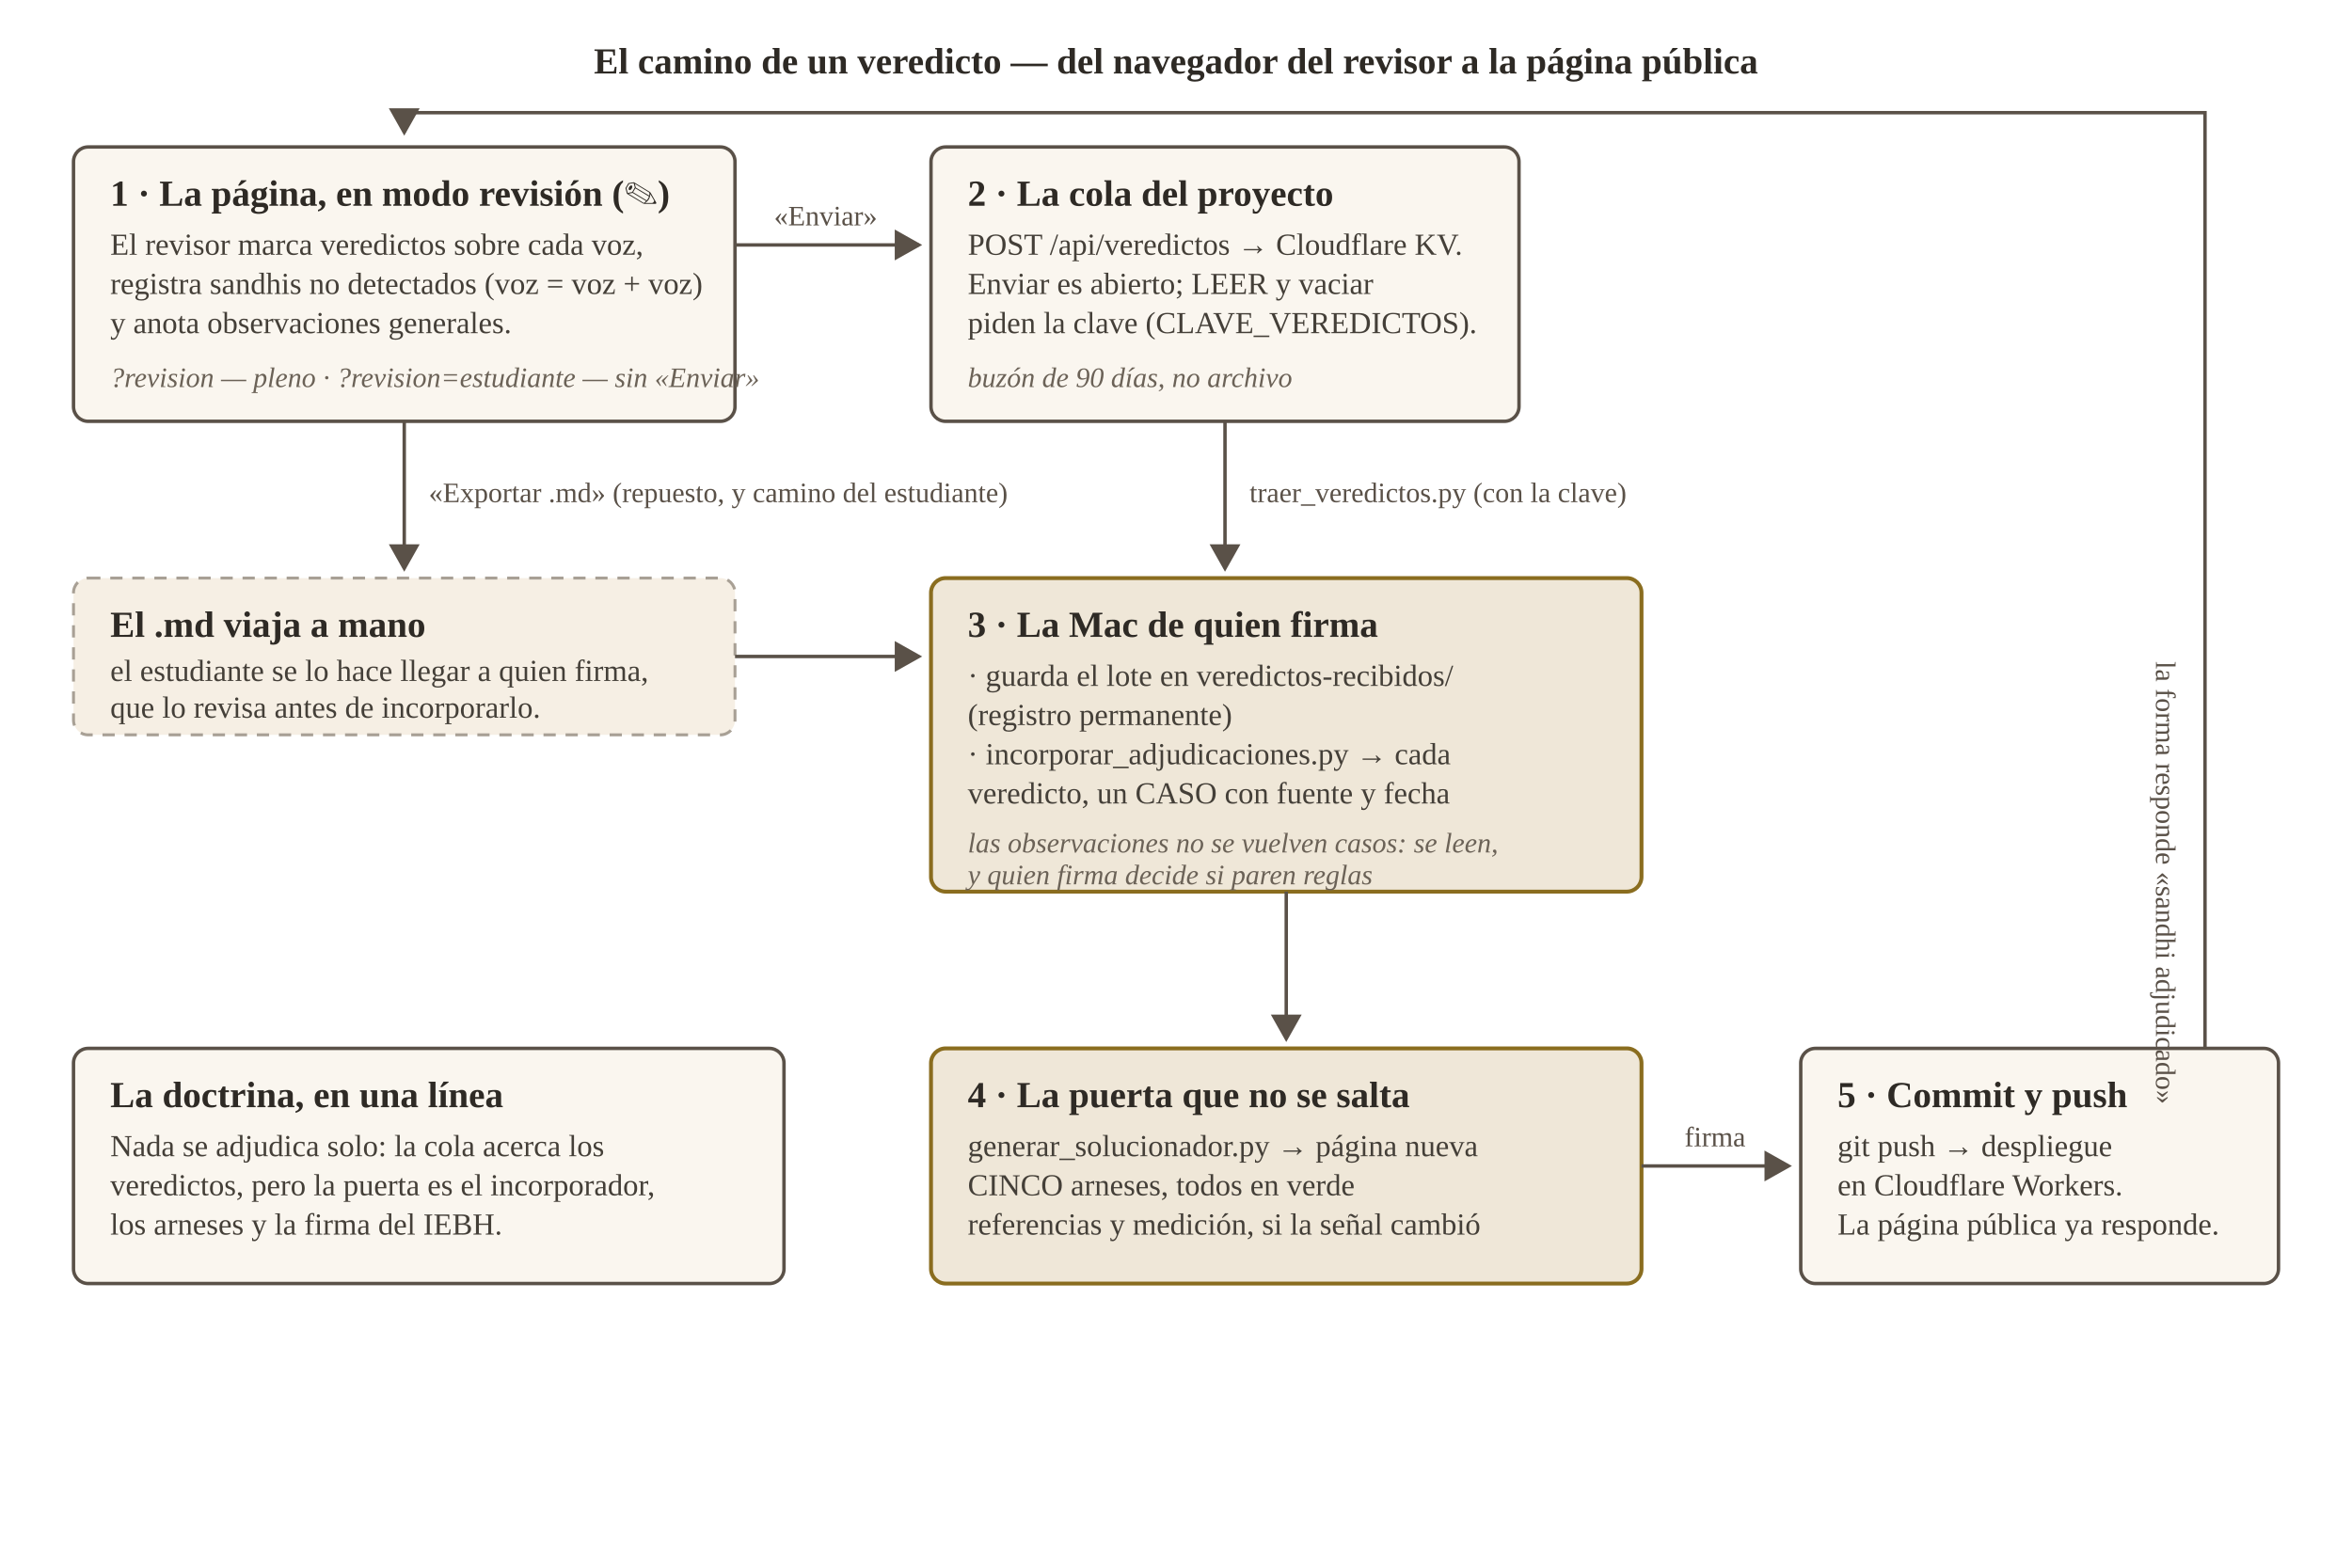
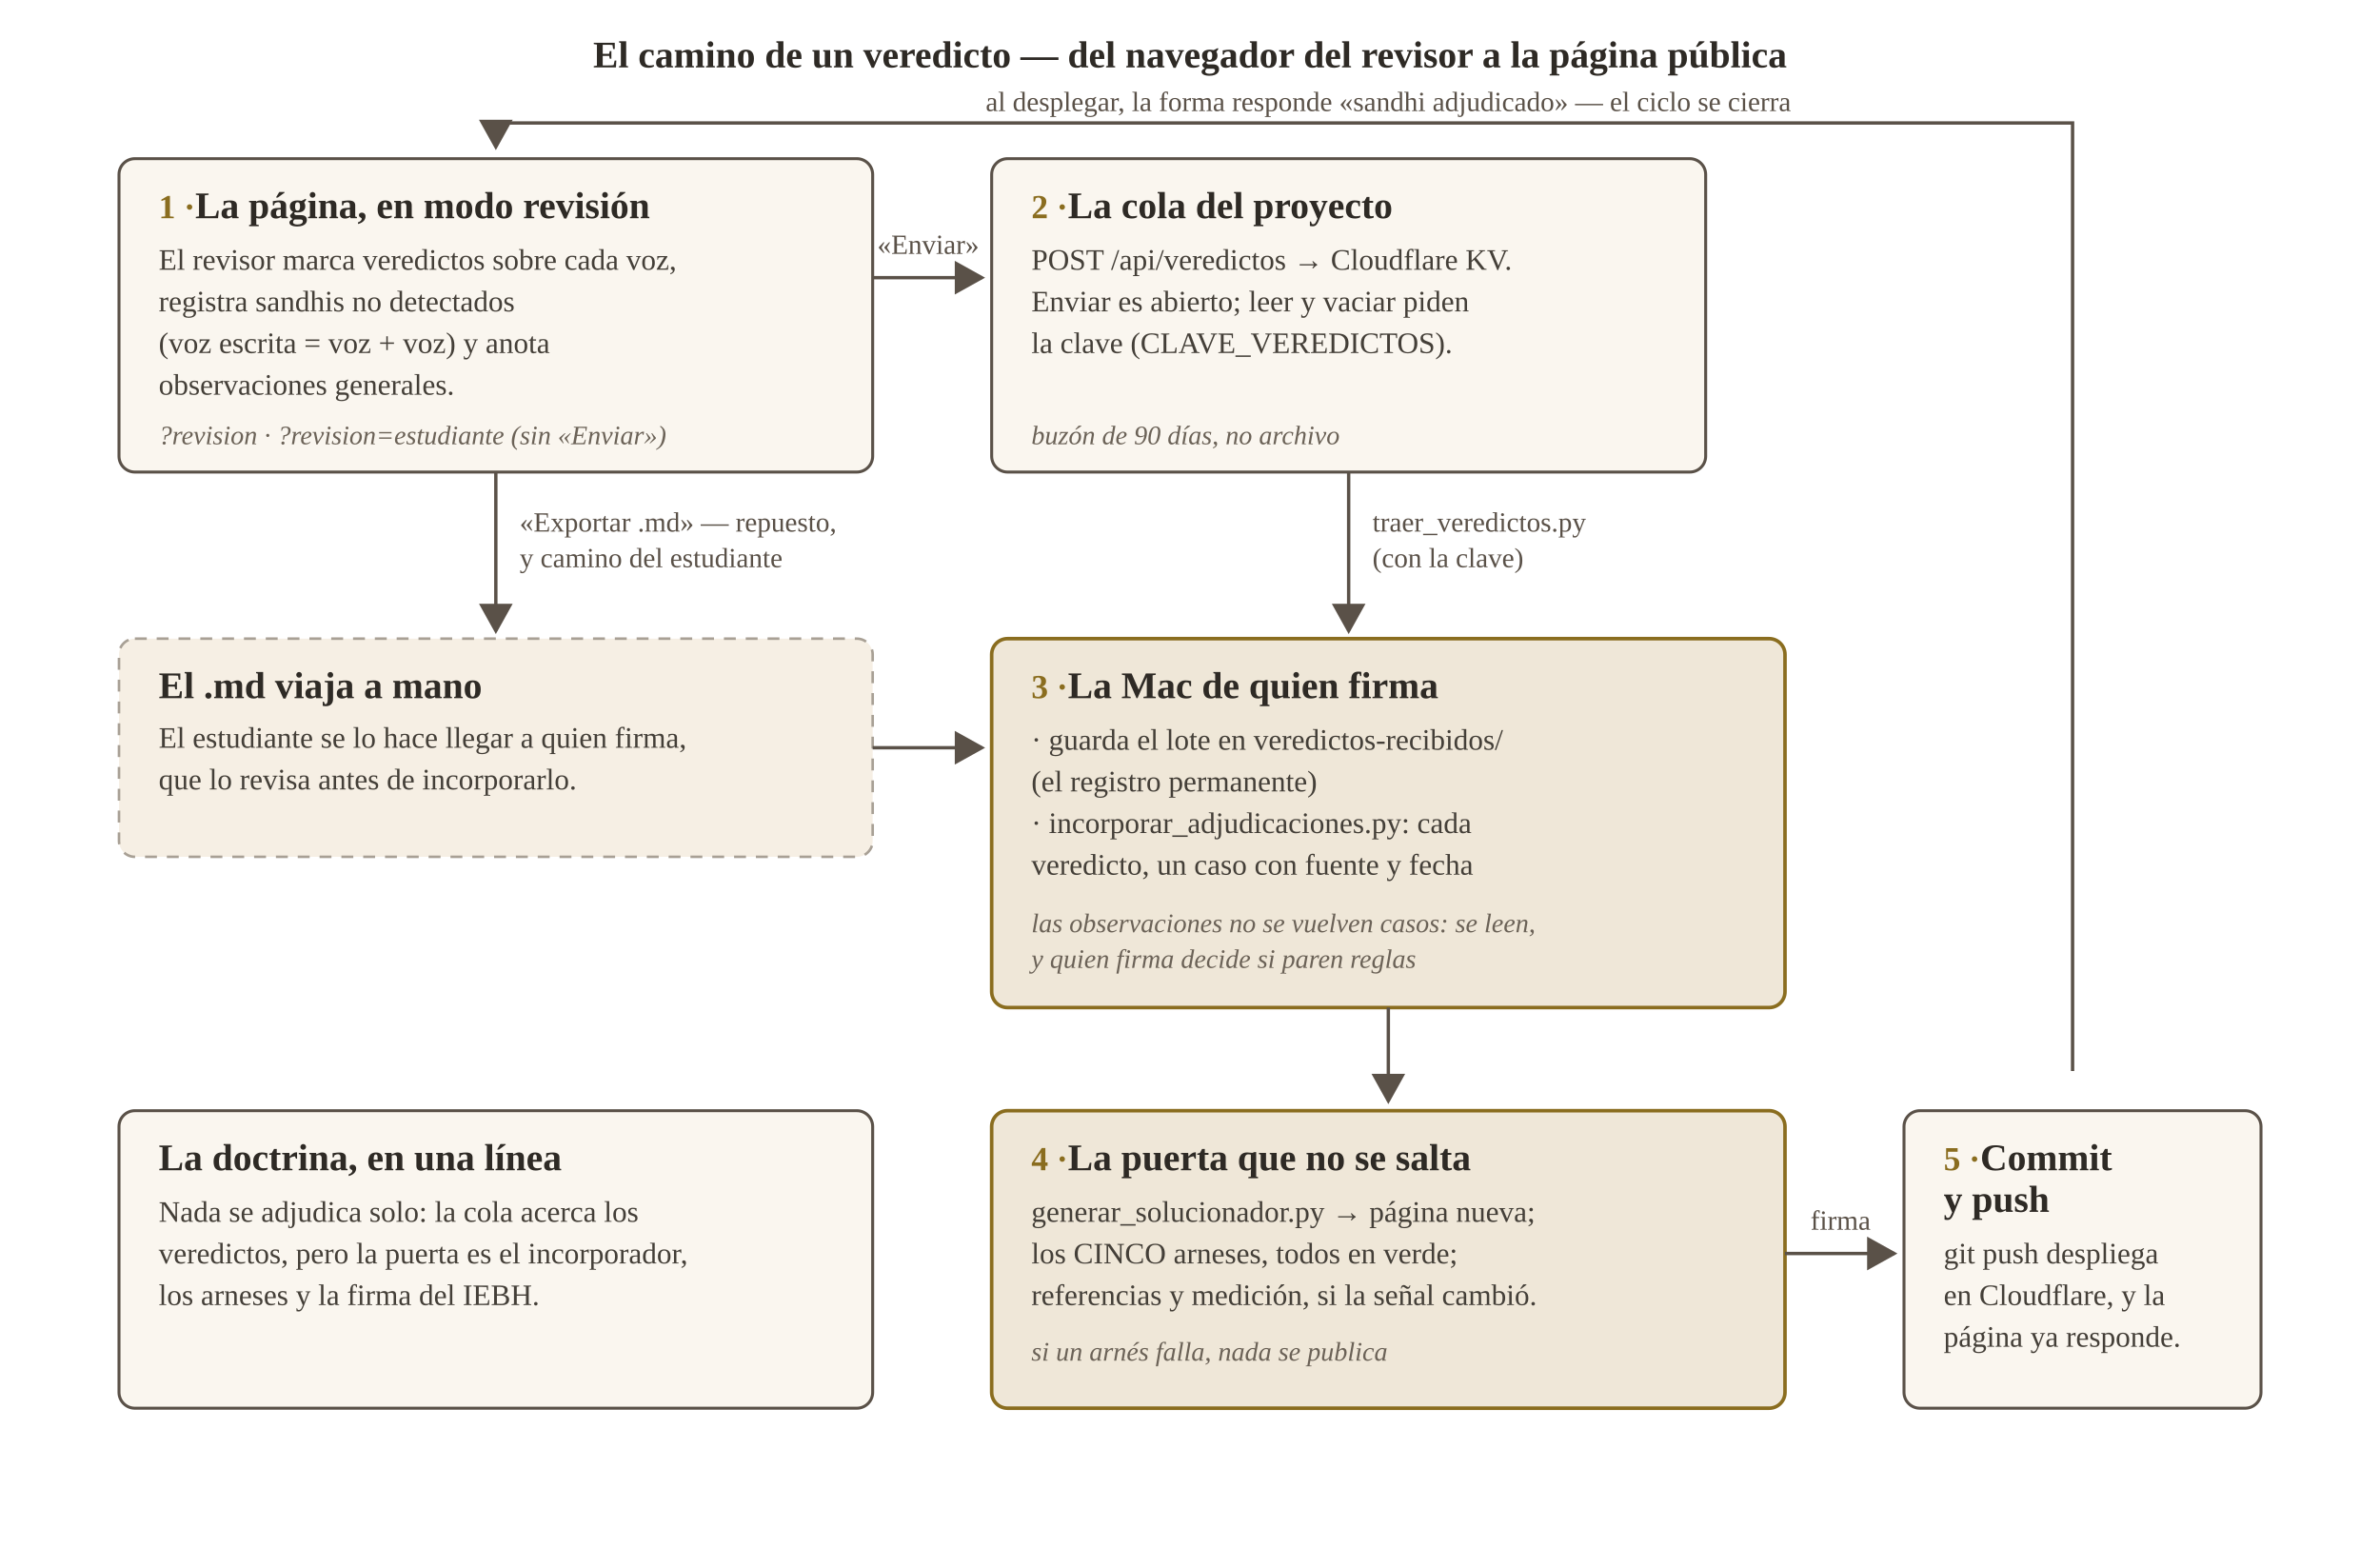
- <svg xmlns="http://www.w3.org/2000/svg" viewBox="0 0 960 640" font-family="Georgia, 'Times New Roman', serif">
+ <svg xmlns="http://www.w3.org/2000/svg" viewBox="0 0 1200 780" font-family="Georgia, 'Times New Roman', serif">
  <defs>
-     <marker id="p" markerWidth="9" markerHeight="9" refX="7" refY="4.5" orient="auto">
-       <path d="M0,0 L8,4.5 L0,9 z" fill="#5a5148" />
+     <marker id="p" markerWidth="10" markerHeight="10" refX="8" refY="5" orient="auto">
+       <path d="M0,0 L9,5 L0,10 z" fill="#5a5148" />
    </marker>
  </defs>
  <style>
-     .caja  { fill:#faf6ef; stroke:#5a5148; stroke-width:1.4; }
-     .hito  { fill:#efe7d8; stroke:#8a6d1f; stroke-width:1.6; }
-     .malo  { fill:#f6efe4; stroke:#a8a095; stroke-width:1.2; stroke-dasharray:5 4; }
-     .tit   { font-size:15px; font-weight:bold; fill:#2e2a25; }
-     .txt   { font-size:12.5px; fill:#443f38; }
-     .nota  { font-size:11.5px; font-style:italic; fill:#6b6257; }
-     .fle   { stroke:#5a5148; stroke-width:1.4; fill:none; marker-end:url(#p); }
-     .etq   { font-size:11.5px; fill:#5a5148; }
+     .caja  { fill:#faf6ef; stroke:#5a5148; stroke-width:1.5; }
+     .hito  { fill:#efe7d8; stroke:#8a6d1f; stroke-width:1.8; }
+     .malo  { fill:#f6efe4; stroke:#a8a095; stroke-width:1.3; stroke-dasharray:6 5; }
+     .tit   { font-size:19px; font-weight:bold; fill:#2e2a25; }
+     .txt   { font-size:15px; fill:#443f38; }
+     .nota  { font-size:13.5px; font-style:italic; fill:#6b6257; }
+     .fle   { stroke:#5a5148; stroke-width:1.7; fill:none; marker-end:url(#p); }
+     .etq   { font-size:14px; fill:#5a5148; }
+     .num   { font-size:17px; font-weight:bold; fill:#8a6d1f; }
  </style>
-   <text x="480" y="30" text-anchor="middle" class="tit" font-size="18">El camino de un veredicto — del navegador del revisor a la página pública</text>
-   <rect class="caja" x="30" y="60" width="270" height="112" rx="6" />
-   <text x="45" y="84" class="tit">1 · La página, en modo revisión (✎)</text>
-   <text x="45" y="104" class="txt">El revisor marca veredictos sobre cada voz,</text>
-   <text x="45" y="120" class="txt">registra sandhis no detectados (voz = voz + voz)</text>
-   <text x="45" y="136" class="txt">y anota observaciones generales.</text>
-   <text x="45" y="158" class="nota">?revision — pleno · ?revision=estudiante — sin «Enviar»</text>
-   <path class="fle" d="M300 100 H 375" />
-   <text x="337" y="92" text-anchor="middle" class="etq">«Enviar»</text>
-   <rect class="caja" x="380" y="60" width="240" height="112" rx="6" />
-   <text x="395" y="84" class="tit">2 · La cola del proyecto</text>
-   <text x="395" y="104" class="txt">POST /api/veredictos → Cloudflare KV.</text>
-   <text x="395" y="120" class="txt">Enviar es abierto; LEER y vaciar</text>
-   <text x="395" y="136" class="txt">piden la clave (CLAVE_VEREDICTOS).</text>
-   <text x="395" y="158" class="nota">buzón de 90 días, no archivo</text>
-   <path class="fle" d="M165 172 V 232" />
-   <text x="175" y="205" class="etq">«Exportar .md» (repuesto, y camino del estudiante)</text>
-   <rect class="malo" x="30" y="236" width="270" height="64" rx="6" />
-   <text x="45" y="260" class="tit" font-size="13.5">El .md viaja a mano</text>
-   <text x="45" y="278" class="txt">el estudiante se lo hace llegar a quien firma,</text>
-   <text x="45" y="293" class="txt">que lo revisa antes de incorporarlo.</text>
-   <path class="fle" d="M500 172 V 232" />
-   <text x="510" y="205" class="etq">traer_veredictos.py (con la clave)</text>
-   <rect class="hito" x="380" y="236" width="290" height="128" rx="6" />
-   <text x="395" y="260" class="tit">3 · La Mac de quien firma</text>
-   <text x="395" y="280" class="txt">· guarda el lote en veredictos-recibidos/</text>
-   <text x="395" y="296" class="txt">  (registro permanente)</text>
-   <text x="395" y="312" class="txt">· incorporar_adjudicaciones.py → cada</text>
-   <text x="395" y="328" class="txt">  veredicto, un CASO con fuente y fecha</text>
-   <text x="395" y="348" class="nota">las observaciones no se vuelven casos: se leen,</text>
-   <text x="395" y="361" class="nota">y quien firma decide si paren reglas</text>
-   <path class="fle" d="M300 268 H 348 V 268 H 375" />
-   <path class="fle" d="M525 364 V 424" />
-   <rect class="hito" x="380" y="428" width="290" height="96" rx="6" />
-   <text x="395" y="452" class="tit">4 · La puerta que no se salta</text>
-   <text x="395" y="472" class="txt">generar_solucionador.py → página nueva</text>
-   <text x="395" y="488" class="txt">CINCO arneses, todos en verde</text>
-   <text x="395" y="504" class="txt">referencias y medición, si la señal cambió</text>
-   <path class="fle" d="M670 476 H 730" />
-   <text x="700" y="468" text-anchor="middle" class="etq">firma</text>
-   <rect class="caja" x="735" y="428" width="195" height="96" rx="6" />
-   <text x="750" y="452" class="tit">5 · Commit y push</text>
-   <text x="750" y="472" class="txt">git push → despliegue</text>
-   <text x="750" y="488" class="txt">en Cloudflare Workers.</text>
-   <text x="750" y="504" class="txt">La página pública ya responde.</text>
-   <path class="fle" d="M900 428 V 46 H 165 V 54" />
-   <text x="880" y="270" class="etq" transform="rotate(90 880 270)">la forma responde «sandhi adjudicado»</text>
-   <rect class="caja" x="30" y="428" width="290" height="96" rx="6" />
-   <text x="45" y="452" class="tit" font-size="13.5">La doctrina, en una línea</text>
-   <text x="45" y="472" class="txt">Nada se adjudica solo: la cola acerca los</text>
-   <text x="45" y="488" class="txt">veredictos, pero la puerta es el incorporador,</text>
-   <text x="45" y="504" class="txt">los arneses y la firma del IEBH.</text>
+   <text x="600" y="34" text-anchor="middle" class="tit" font-size="22">El camino de un veredicto — del navegador del revisor a la página pública</text>
+   <path class="fle" d="M1045 540 V 62 H 250 V 74" />
+   <text x="700" y="56" text-anchor="middle" class="etq">al desplegar, la forma responde «sandhi adjudicado» — el ciclo se cierra</text>
+   <rect class="caja" x="60" y="80" width="380" height="158" rx="8" />
+   <text x="80" y="110" class="tit">
+     <tspan class="num">1 · </tspan>La página, en modo revisión</text>
+   <text x="80" y="136" class="txt">El revisor marca veredictos sobre cada voz,</text>
+   <text x="80" y="157" class="txt">registra sandhis no detectados</text>
+   <text x="80" y="178" class="txt">(voz escrita = voz + voz) y anota</text>
+   <text x="80" y="199" class="txt">observaciones generales.</text>
+   <text x="80" y="224" class="nota">?revision · ?revision=estudiante (sin «Enviar»)</text>
+   <path class="fle" d="M440 140 H 495" />
+   <text x="468" y="128" text-anchor="middle" class="etq">«Enviar»</text>
+   <rect class="caja" x="500" y="80" width="360" height="158" rx="8" />
+   <text x="520" y="110" class="tit">
+     <tspan class="num">2 · </tspan>La cola del proyecto</text>
+   <text x="520" y="136" class="txt">POST /api/veredictos → Cloudflare KV.</text>
+   <text x="520" y="157" class="txt">Enviar es abierto; leer y vaciar piden</text>
+   <text x="520" y="178" class="txt">la clave (CLAVE_VEREDICTOS).</text>
+   <text x="520" y="224" class="nota">buzón de 90 días, no archivo</text>
+   <path class="fle" d="M250 238 V 318" />
+   <text x="262" y="268" class="etq">«Exportar .md» — repuesto,</text>
+   <text x="262" y="286" class="etq">y camino del estudiante</text>
+   <rect class="malo" x="60" y="322" width="380" height="110" rx="8" />
+   <text x="80" y="352" class="tit" font-size="16.5">El .md viaja a mano</text>
+   <text x="80" y="377" class="txt">El estudiante se lo hace llegar a quien firma,</text>
+   <text x="80" y="398" class="txt">que lo revisa antes de incorporarlo.</text>
+   <path class="fle" d="M680 238 V 318" />
+   <text x="692" y="268" class="etq">traer_veredictos.py</text>
+   <text x="692" y="286" class="etq">(con la clave)</text>
+   <rect class="hito" x="500" y="322" width="400" height="186" rx="8" />
+   <text x="520" y="352" class="tit">
+     <tspan class="num">3 · </tspan>La Mac de quien firma</text>
+   <text x="520" y="378" class="txt">· guarda el lote en veredictos-recibidos/</text>
+   <text x="520" y="399" class="txt">  (el registro permanente)</text>
+   <text x="520" y="420" class="txt">· incorporar_adjudicaciones.py: cada</text>
+   <text x="520" y="441" class="txt">  veredicto, un caso con fuente y fecha</text>
+   <text x="520" y="470" class="nota">las observaciones no se vuelven casos: se leen,</text>
+   <text x="520" y="488" class="nota">y quien firma decide si paren reglas</text>
+   <path class="fle" d="M440 377 H 495" />
+   <path class="fle" d="M700 508 V 555" />
+   <rect class="hito" x="500" y="560" width="400" height="150" rx="8" />
+   <text x="520" y="590" class="tit">
+     <tspan class="num">4 · </tspan>La puerta que no se salta</text>
+   <text x="520" y="616" class="txt">generar_solucionador.py → página nueva;</text>
+   <text x="520" y="637" class="txt">los CINCO arneses, todos en verde;</text>
+   <text x="520" y="658" class="txt">referencias y medición, si la señal cambió.</text>
+   <text x="520" y="686" class="nota">si un arnés falla, nada se publica</text>
+   <path class="fle" d="M900 632 H 955" />
+   <text x="928" y="620" text-anchor="middle" class="etq">firma</text>
+   <rect class="caja" x="960" y="560" width="180" height="150" rx="8" />
+   <text x="980" y="590" class="tit">
+     <tspan class="num">5 · </tspan>Commit</text>
+   <text x="980" y="611" class="tit">y push</text>
+   <text x="980" y="637" class="txt">git push despliega</text>
+   <text x="980" y="658" class="txt">en Cloudflare, y la</text>
+   <text x="980" y="679" class="txt">página ya responde.</text>
+   <rect class="caja" x="60" y="560" width="380" height="150" rx="8" />
+   <text x="80" y="590" class="tit" font-size="16.5">La doctrina, en una línea</text>
+   <text x="80" y="616" class="txt">Nada se adjudica solo: la cola acerca los</text>
+   <text x="80" y="637" class="txt">veredictos, pero la puerta es el incorporador,</text>
+   <text x="80" y="658" class="txt">los arneses y la firma del IEBH.</text>
</svg>
